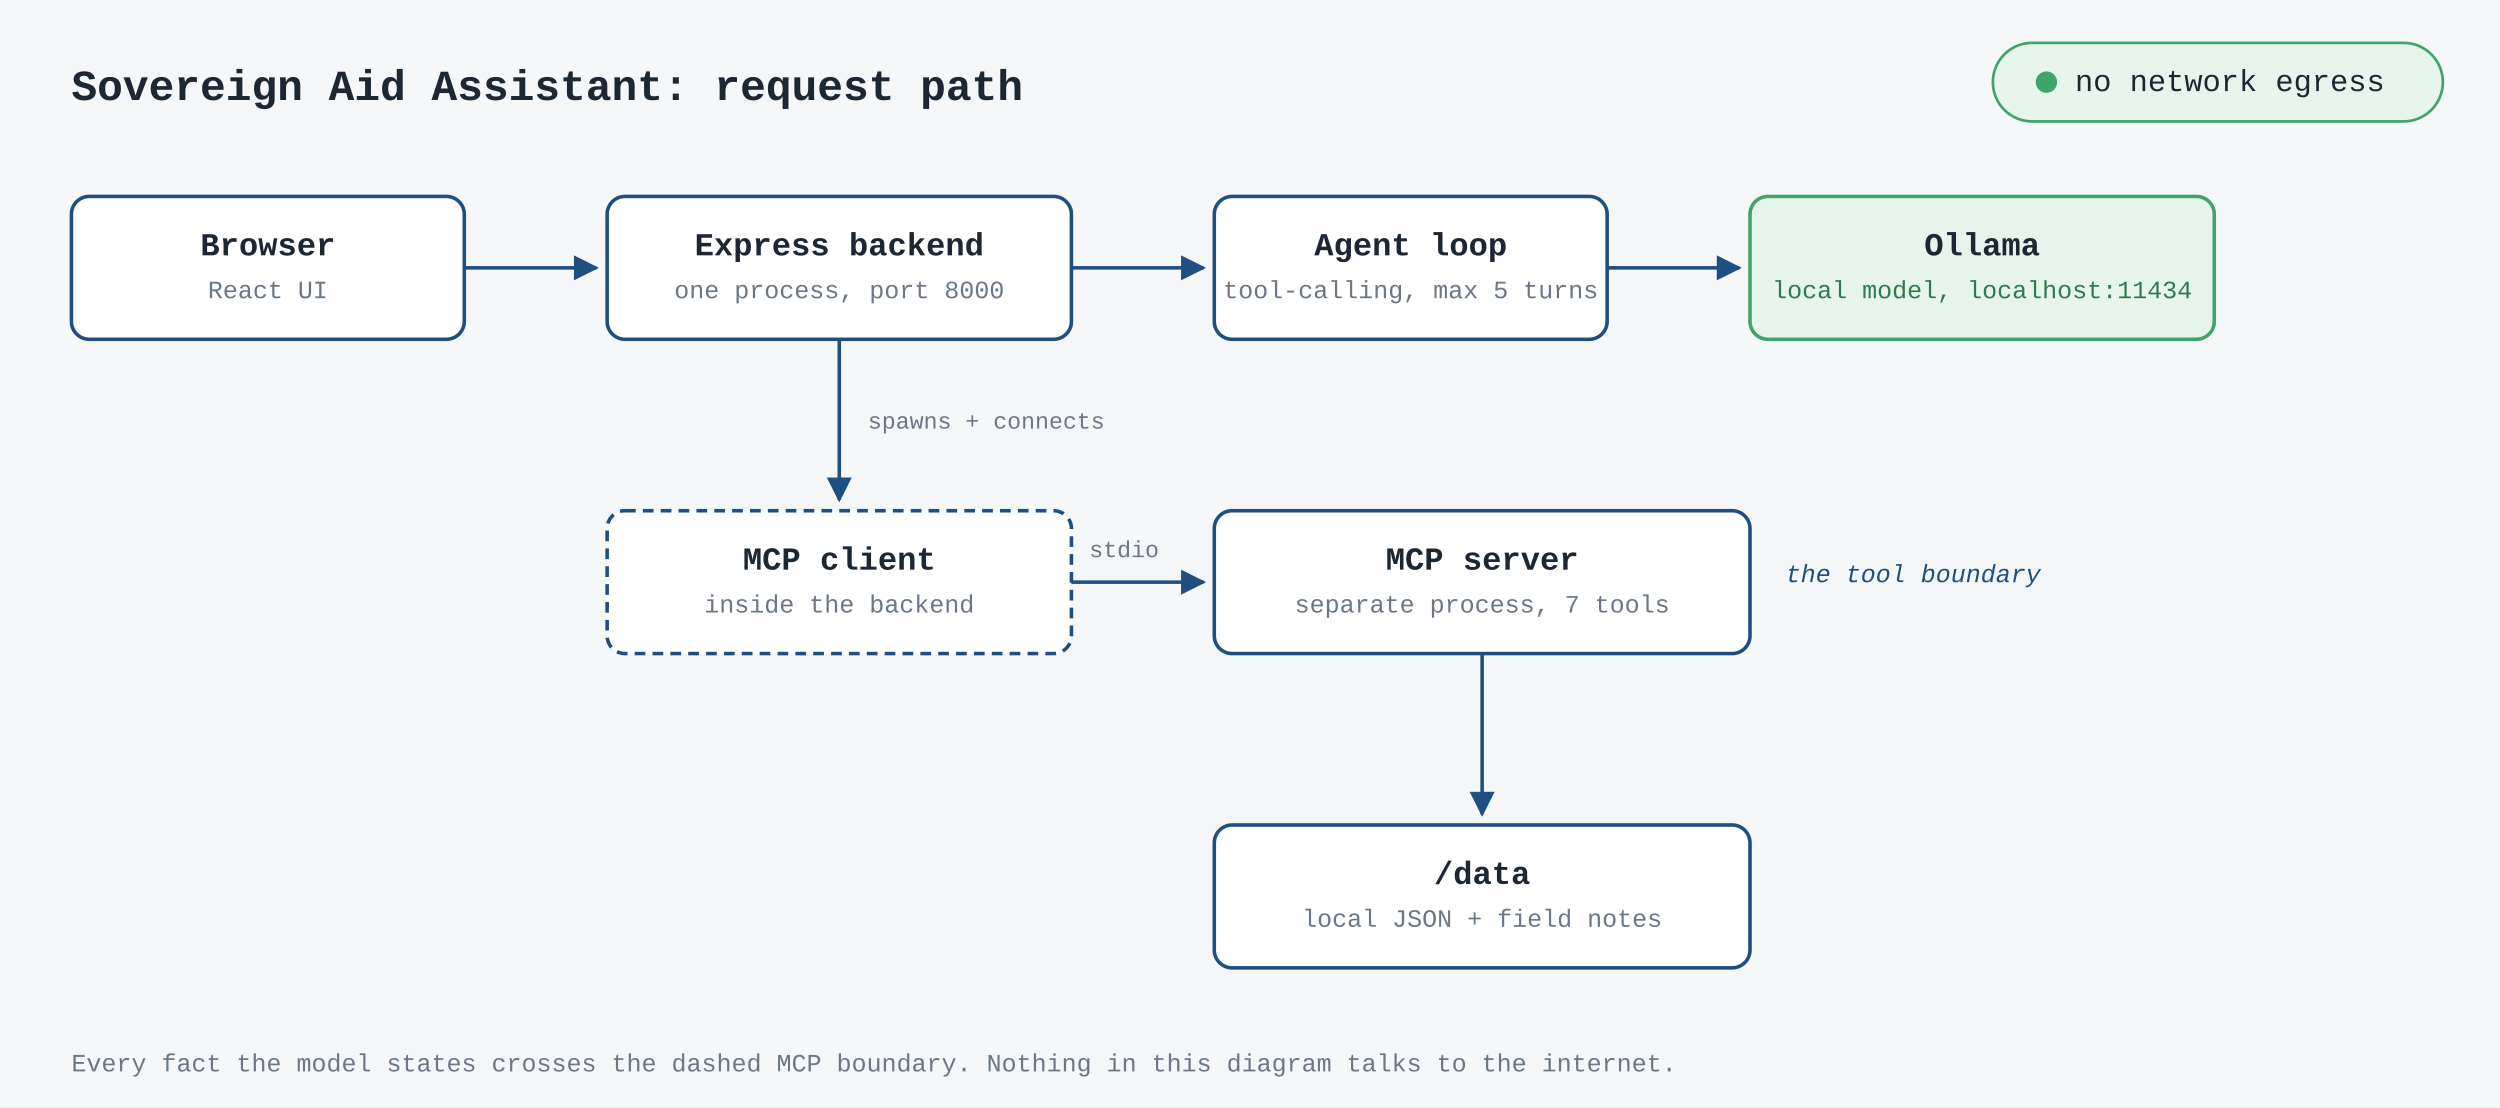
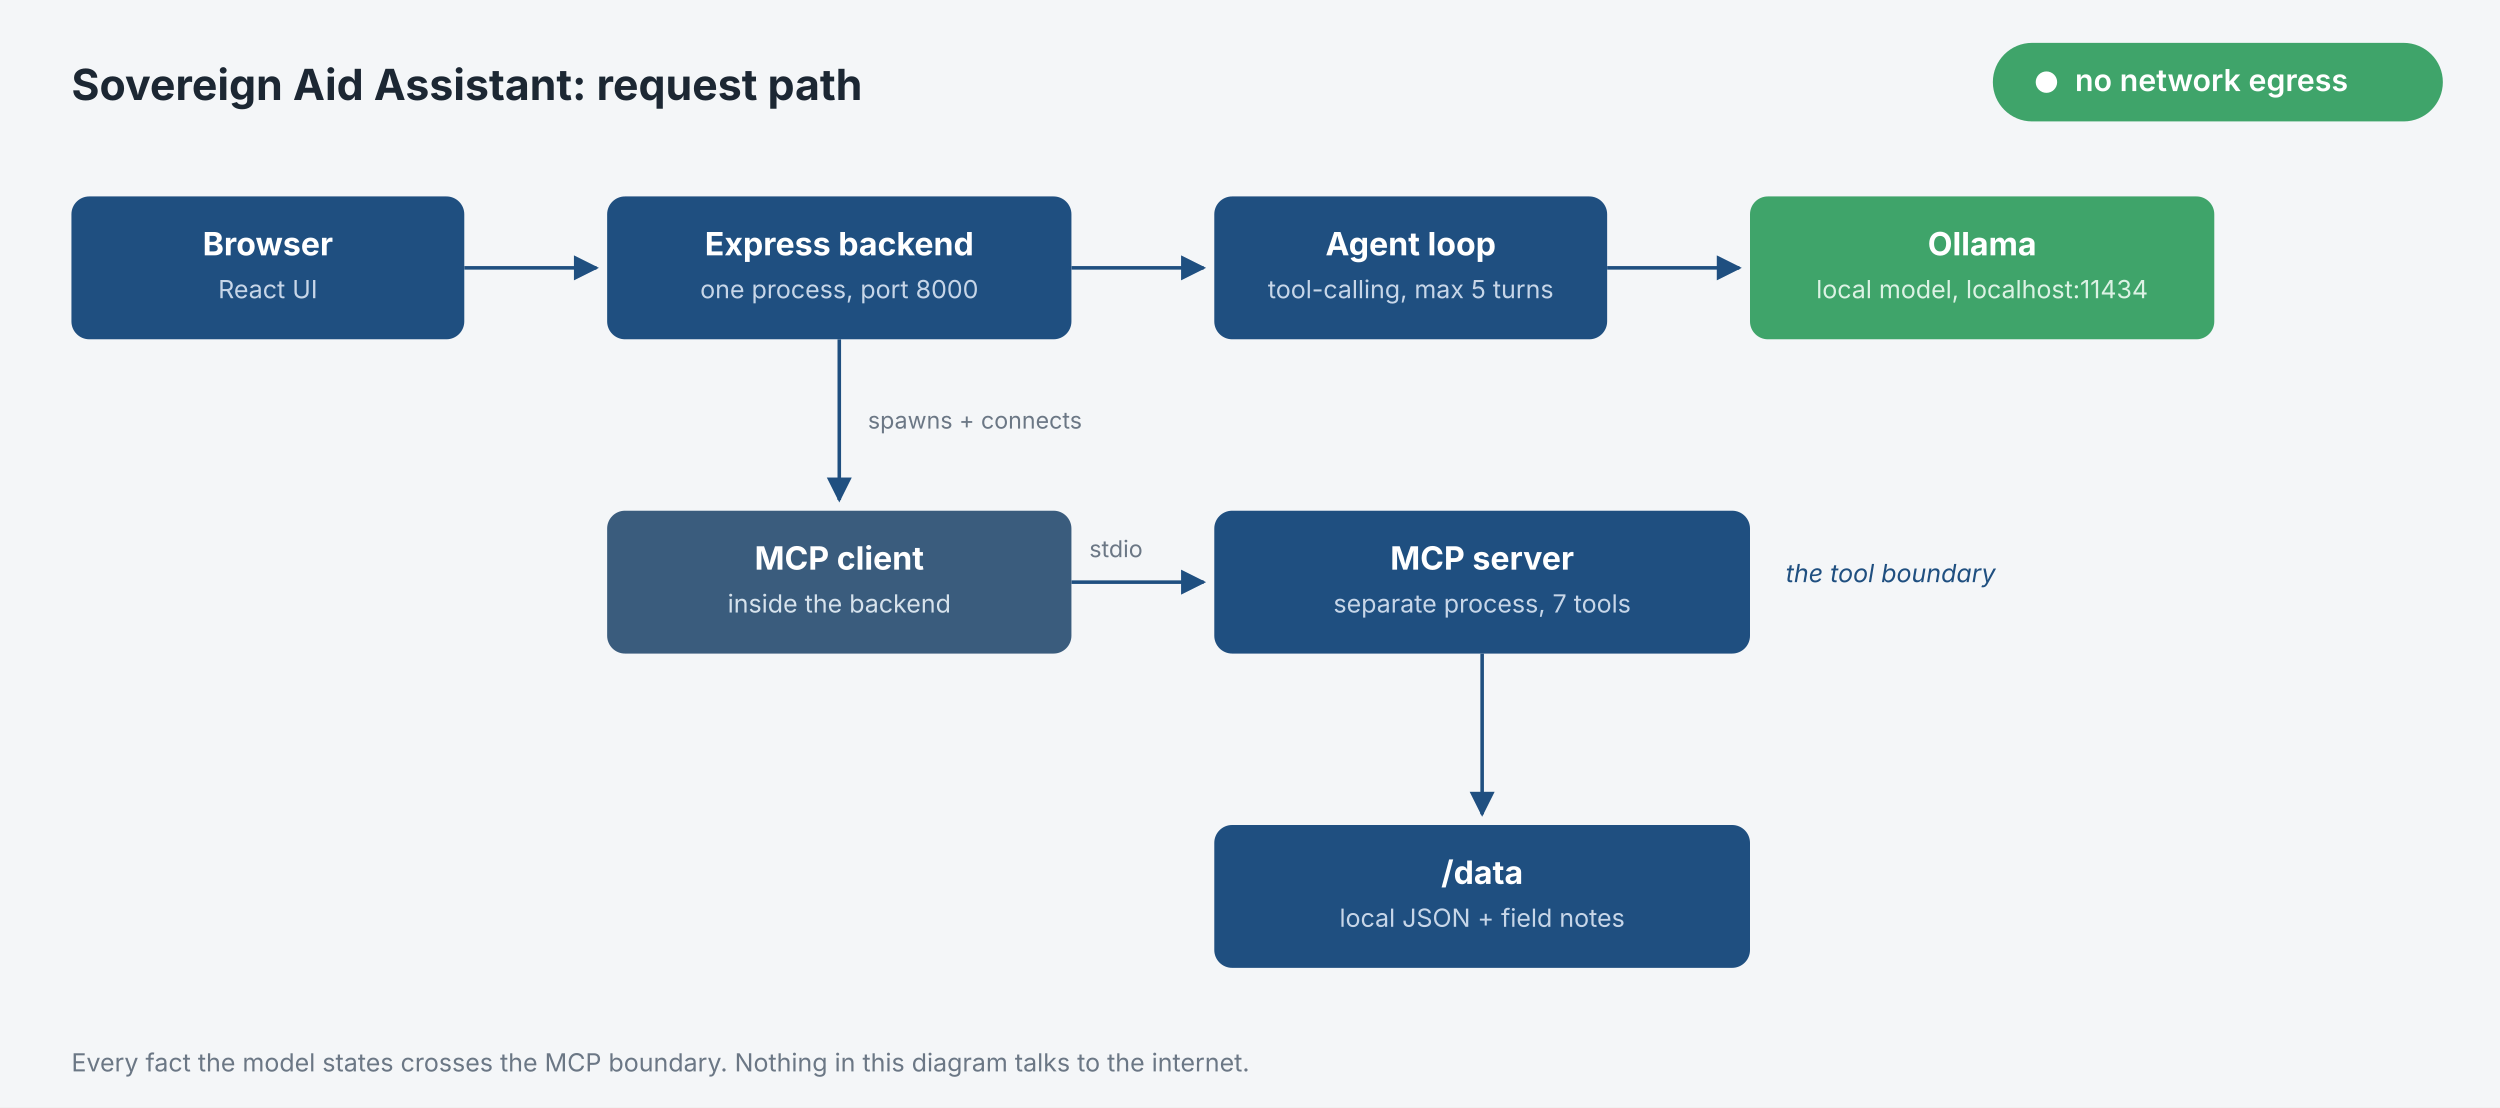
- <svg xmlns="http://www.w3.org/2000/svg" viewBox="0 0 1400 620" font-family="'SFMono-Regular',Consolas,'Liberation Mono',Menlo,monospace">
+ <svg xmlns="http://www.w3.org/2000/svg" viewBox="0 0 1400 620" font-family="'Inter',-apple-system,'Segoe UI',Roboto,sans-serif">
  <defs>
    <marker id="arrow" viewBox="0 0 10 10" refX="9" refY="5" markerWidth="7" markerHeight="7" orient="auto-start-reverse">
      <path d="M0,0 L10,5 L0,10 z" fill="#1F4F80" />
    </marker>
  </defs>
  <rect x="0" y="0" width="1400" height="620" fill="#F4F6F8" />
  <g>
-     <rect x="1116" y="24" width="252" height="44" rx="22" fill="#E7F4EC" stroke="#3FA46A" stroke-width="1.5" />
-     <circle cx="1146" cy="46" r="6" fill="#3FA46A" />
-     <text x="1162" y="51" font-size="17" fill="#1C2733">no network egress</text>
+     <rect x="1116" y="24" width="252" height="44" rx="22" fill="#3FA46A" />
+     <circle cx="1146" cy="46" r="6" fill="#FFFFFF" />
+     <text x="1162" y="51" font-size="17" fill="#FFFFFF" font-weight="600">no network egress</text>
  </g>
-   <text x="40" y="56" font-size="24" fill="#1C2733" font-weight="bold">Sovereign Aid Assistant: request path</text>
+   <text x="40" y="56" font-size="24" fill="#1C2733" font-weight="700">Sovereign Aid Assistant: request path</text>
  <g>
-     <rect x="40" y="110" width="220" height="80" rx="10" fill="#FFFFFF" stroke="#1F4F80" stroke-width="2" />
-     <text x="150" y="143" font-size="18" fill="#1C2733" text-anchor="middle" font-weight="bold">Browser</text>
-     <text x="150" y="167" font-size="14" fill="#6B7785" text-anchor="middle">React UI</text>
+     <rect x="40" y="110" width="220" height="80" rx="10" fill="#1F4F80" />
+     <text x="150" y="143" font-size="18" fill="#FFFFFF" text-anchor="middle" font-weight="700">Browser</text>
+     <text x="150" y="167" font-size="14" fill="#C7D6E8" text-anchor="middle">React UI</text>
  </g>
  <line x1="260" y1="150" x2="334" y2="150" stroke="#1F4F80" stroke-width="2" marker-end="url(#arrow)" />
  <g>
-     <rect x="340" y="110" width="260" height="80" rx="10" fill="#FFFFFF" stroke="#1F4F80" stroke-width="2" />
-     <text x="470" y="143" font-size="18" fill="#1C2733" text-anchor="middle" font-weight="bold">Express backend</text>
-     <text x="470" y="167" font-size="14" fill="#6B7785" text-anchor="middle">one process, port 8000</text>
+     <rect x="340" y="110" width="260" height="80" rx="10" fill="#1F4F80" />
+     <text x="470" y="143" font-size="18" fill="#FFFFFF" text-anchor="middle" font-weight="700">Express backend</text>
+     <text x="470" y="167" font-size="14" fill="#C7D6E8" text-anchor="middle">one process, port 8000</text>
  </g>
  <line x1="600" y1="150" x2="674" y2="150" stroke="#1F4F80" stroke-width="2" marker-end="url(#arrow)" />
  <g>
-     <rect x="680" y="110" width="220" height="80" rx="10" fill="#FFFFFF" stroke="#1F4F80" stroke-width="2" />
-     <text x="790" y="143" font-size="18" fill="#1C2733" text-anchor="middle" font-weight="bold">Agent loop</text>
-     <text x="790" y="167" font-size="14" fill="#6B7785" text-anchor="middle">tool-calling, max 5 turns</text>
+     <rect x="680" y="110" width="220" height="80" rx="10" fill="#1F4F80" />
+     <text x="790" y="143" font-size="18" fill="#FFFFFF" text-anchor="middle" font-weight="700">Agent loop</text>
+     <text x="790" y="167" font-size="14" fill="#C7D6E8" text-anchor="middle">tool-calling, max 5 turns</text>
  </g>
  <line x1="900" y1="150" x2="974" y2="150" stroke="#1F4F80" stroke-width="2" marker-end="url(#arrow)" />
  <g>
-     <rect x="980" y="110" width="260" height="80" rx="10" fill="#E7F4EC" stroke="#3FA46A" stroke-width="2" />
-     <text x="1110" y="143" font-size="18" fill="#1C2733" text-anchor="middle" font-weight="bold">Ollama</text>
-     <text x="1110" y="167" font-size="14" fill="#2F7A4F" text-anchor="middle">local model, localhost:11434</text>
+     <rect x="980" y="110" width="260" height="80" rx="10" fill="#3FA46A" />
+     <text x="1110" y="143" font-size="18" fill="#FFFFFF" text-anchor="middle" font-weight="700">Ollama</text>
+     <text x="1110" y="167" font-size="14" fill="#DCF2E4" text-anchor="middle">local model, localhost:11434</text>
  </g>
  <line x1="470" y1="190" x2="470" y2="280" stroke="#1F4F80" stroke-width="2" marker-end="url(#arrow)" />
  <text x="486" y="240" font-size="13" fill="#6B7785">spawns + connects</text>
  <g>
-     <rect x="340" y="286" width="260" height="80" rx="10" fill="#FFFFFF" stroke="#1F4F80" stroke-width="2" stroke-dasharray="6,4" />
-     <text x="470" y="319" font-size="18" fill="#1C2733" text-anchor="middle" font-weight="bold">MCP client</text>
-     <text x="470" y="343" font-size="14" fill="#6B7785" text-anchor="middle">inside the backend</text>
+     <rect x="340" y="286" width="260" height="80" rx="10" fill="#3A5C7D" />
+     <text x="470" y="319" font-size="18" fill="#FFFFFF" text-anchor="middle" font-weight="700">MCP client</text>
+     <text x="470" y="343" font-size="14" fill="#D6E2EC" text-anchor="middle">inside the backend</text>
  </g>
  <line x1="600" y1="326" x2="674" y2="326" stroke="#1F4F80" stroke-width="2" marker-end="url(#arrow)" />
  <text x="610" y="312" font-size="13" fill="#6B7785">stdio</text>
  <g>
-     <rect x="680" y="286" width="300" height="80" rx="10" fill="#FFFFFF" stroke="#1F4F80" stroke-width="2" />
-     <text x="830" y="319" font-size="18" fill="#1C2733" text-anchor="middle" font-weight="bold">MCP server</text>
-     <text x="830" y="343" font-size="14" fill="#6B7785" text-anchor="middle">separate process, 7 tools</text>
+     <rect x="680" y="286" width="300" height="80" rx="10" fill="#1F4F80" />
+     <text x="830" y="319" font-size="18" fill="#FFFFFF" text-anchor="middle" font-weight="700">MCP server</text>
+     <text x="830" y="343" font-size="14" fill="#C7D6E8" text-anchor="middle">separate process, 7 tools</text>
  </g>
  <text x="1000" y="326" font-size="14" fill="#1F4F80" font-style="italic">the tool boundary</text>
  <line x1="830" y1="366" x2="830" y2="456" stroke="#1F4F80" stroke-width="2" marker-end="url(#arrow)" />
  <g>
-     <rect x="680" y="462" width="300" height="80" rx="10" fill="#FFFFFF" stroke="#1F4F80" stroke-width="2" />
-     <text x="830" y="495" font-size="18" fill="#1C2733" text-anchor="middle" font-weight="bold">/data</text>
-     <text x="830" y="519" font-size="14" fill="#6B7785" text-anchor="middle">local JSON + field notes</text>
+     <rect x="680" y="462" width="300" height="80" rx="10" fill="#1F4F80" />
+     <text x="830" y="495" font-size="18" fill="#FFFFFF" text-anchor="middle" font-weight="700">/data</text>
+     <text x="830" y="519" font-size="14" fill="#C7D6E8" text-anchor="middle">local JSON + field notes</text>
  </g>
-   <text x="40" y="600" font-size="14" fill="#6B7785">Every fact the model states crosses the dashed MCP boundary. Nothing in this diagram talks to the internet.</text>
+   <text x="40" y="600" font-size="14" fill="#6B7785">Every fact the model states crosses the MCP boundary. Nothing in this diagram talks to the internet.</text>
</svg>
